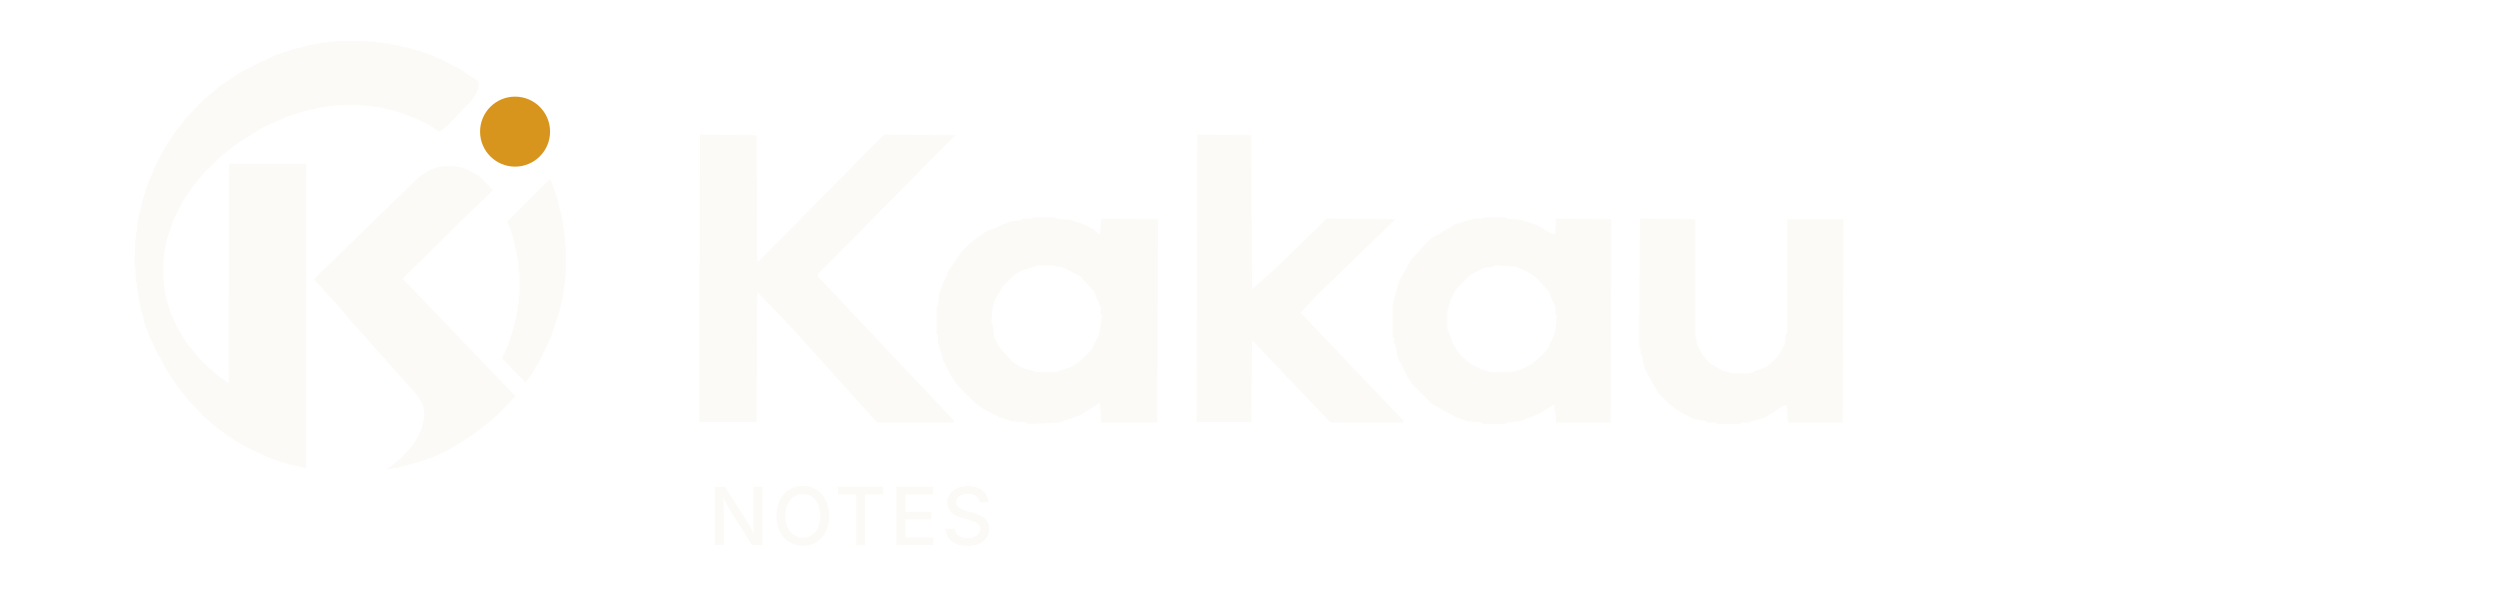
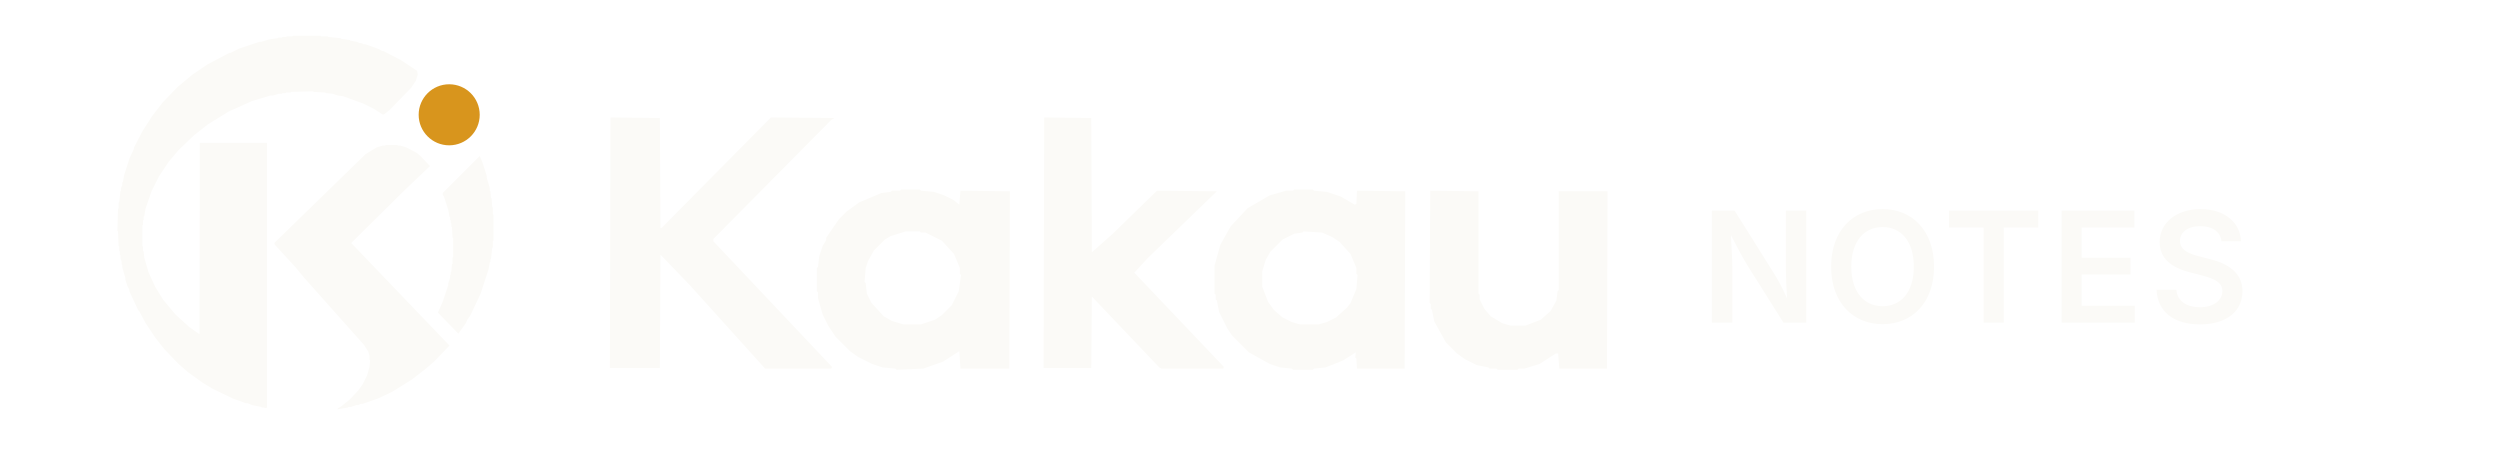
- <svg xmlns="http://www.w3.org/2000/svg" viewBox="0 0 1500 355" role="img" aria-label="Kakau logo">
+ <svg xmlns="http://www.w3.org/2000/svg" viewBox="0 0 1720 310" role="img" aria-label="Kakau logo">
  <g transform="translate(-53,-55) scale(.42)">
    <path d="M606.0,189.5 L651.0,189.5 L652.0,190.5 L663.0,190.5 L664.0,191.5 L684.0,193.5 L685.0,194.5 L699.0,196.5 L700.0,197.5 L711.0,199.5 L715.0,201.5 L718.0,201.5 L722.0,203.5 L725.0,203.5 L747.0,211.5 L752.0,214.5 L754.0,214.5 L783.0,229.5 L809.5,247.0 L810.5,253.0 L807.5,263.0 L799.5,275.0 L764.0,311.5 L755.0,318.5 L753.0,318.5 L739.0,309.5 L721.0,300.5 L688.0,288.5 L680.0,287.5 L671.0,284.5 L660.0,283.5 L659.0,282.5 L640.0,281.5 L639.0,280.5 L603.0,281.5 L602.0,282.5 L595.0,282.5 L594.0,283.5 L589.0,283.5 L588.0,284.5 L583.0,284.5 L573.0,287.5 L569.0,287.5 L539.0,296.5 L501.0,313.5 L467.0,334.5 L444.0,352.5 L418.5,377.0 L402.5,396.0 L386.5,420.0 L374.5,444.0 L364.5,473.0 L362.5,485.0 L361.5,486.0 L361.5,491.0 L360.5,492.0 L360.5,499.0 L359.5,500.0 L359.5,534.0 L360.5,535.0 L360.5,542.0 L361.5,543.0 L362.5,553.0 L369.5,577.0 L380.5,601.0 L393.5,622.0 L413.5,646.0 L436.0,666.5 L453.0,678.5 L453.5,365.0 L563.5,365.0 L563.5,799.0 L560.0,799.5 L559.0,798.5 L555.0,798.5 L554.0,797.5 L539.0,794.5 L532.0,791.5 L529.0,791.5 L507.0,783.5 L474.0,767.5 L459.0,758.5 L434.0,740.5 L418.0,726.5 L395.5,703.0 L380.5,684.0 L364.5,660.0 L354.5,641.0 L352.5,639.0 L338.5,609.0 L337.5,604.0 L335.5,601.0 L331.5,589.0 L331.5,586.0 L326.5,569.0 L326.5,565.0 L325.5,564.0 L325.5,560.0 L323.5,554.0 L323.5,549.0 L322.5,548.0 L322.5,543.0 L321.5,542.0 L321.5,535.0 L320.5,534.0 L319.5,510.0 L318.5,509.0 L319.5,473.0 L320.5,472.0 L320.5,463.0 L321.5,462.0 L323.5,444.0 L324.5,443.0 L324.5,439.0 L326.5,434.0 L326.5,430.0 L327.5,429.0 L329.5,418.0 L338.5,390.0 L345.5,375.0 L345.5,373.0 L359.5,346.0 L375.5,321.0 L392.5,299.0 L417.0,273.5 L441.0,253.5 L466.0,236.5 L502.0,217.5 L504.0,217.5 L518.0,210.5 L551.0,199.5 L554.0,199.5 L567.0,195.5 L581.0,193.5 L582.0,192.5 L588.0,192.5 L589.0,191.5 L595.0,191.5 L596.0,190.5 L605.0,190.5 L606.0,189.5 Z M758.0,368.5 L777.0,368.5 L778.0,369.5 L782.0,369.5 L792.0,372.5 L809.0,381.5 L815.0,386.5 L830.5,403.0 L789.0,442.5 L701.5,529.0 L862.5,697.0 L837.0,723.5 L823.0,735.5 L801.0,752.5 L769.0,772.5 L746.0,783.5 L720.0,792.5 L717.0,792.5 L713.0,794.5 L710.0,794.5 L701.0,797.5 L697.0,797.5 L696.0,798.5 L679.0,801.5 L680.0,799.5 L684.0,797.5 L699.0,785.5 L713.5,770.0 L720.5,760.0 L727.5,746.0 L731.5,732.0 L732.5,721.0 L731.5,720.0 L731.5,714.0 L729.5,707.0 L722.5,696.0 L624.5,586.0 L610.5,569.0 L576.5,532.0 L575.5,529.0 L725.0,383.5 L743.0,372.5 L753.0,369.5 L757.0,369.5 L758.0,368.5 Z M912.0,386.5 L916.5,397.0 L923.5,419.0 L923.5,422.0 L928.5,439.0 L928.5,443.0 L929.5,444.0 L930.5,455.0 L931.5,456.0 L932.5,470.0 L933.5,471.0 L933.5,482.0 L934.5,483.0 L934.5,525.0 L933.5,526.0 L933.5,536.0 L932.5,537.0 L930.5,555.0 L929.5,556.0 L929.5,560.0 L928.5,561.0 L926.5,572.0 L913.5,612.0 L896.5,648.0 L891.5,655.0 L889.5,660.0 L877.0,677.5 L843.5,643.0 L851.5,625.0 L860.5,598.0 L860.5,595.0 L863.5,586.0 L863.5,582.0 L864.5,581.0 L864.5,577.0 L865.5,576.0 L866.5,564.0 L867.5,563.0 L867.5,553.0 L868.5,552.0 L868.5,521.0 L867.5,520.0 L866.5,503.0 L865.5,502.0 L865.5,497.0 L864.5,496.0 L864.5,492.0 L863.5,491.0 L863.5,487.0 L862.5,486.0 L860.5,475.0 L853.5,453.0 L851.5,450.0 L851.5,447.0 L912.0,386.5 Z" fill="#FBFAF7" fill-rule="evenodd" />
    <circle cx="862" cy="319" r="50" fill="#D8951D" />
  </g>
  <g transform="translate(260,-610) scale(.80)">
    <path d="M200.0,863.5 L242.5,864.0 L243.0,958.5 L244.0,958.5 L338.0,863.5 L392.5,864.0 L390.0,865.5 L288.5,968.0 L288.5,970.0 L390.5,1078.0 L390.0,1079.5 L333.0,1079.5 L268.5,1008.0 L243.0,981.5 L242.5,1079.0 L199.5,1079.0 L200.0,863.5 Z M573.0,863.5 L613.5,864.0 L614.0,979.5 L632.0,963.5 L670.0,926.5 L721.5,927.0 L662.0,984.5 L650.5,997.0 L727.5,1078.0 L727.0,1079.5 L674.0,1079.5 L672.0,1078.5 L614.0,1017.5 L613.5,1079.0 L572.5,1079.0 L573.0,863.5 Z M450.0,925.5 L466.0,925.5 L467.0,926.5 L478.0,927.5 L487.0,930.5 L495.0,934.5 L500.0,938.5 L501.0,926.5 L543.5,927.0 L543.0,1079.5 L501.0,1079.5 L500.0,1064.5 L486.0,1073.5 L469.0,1079.5 L446.0,1080.5 L445.0,1079.5 L434.0,1078.5 L425.0,1075.5 L413.0,1069.5 L406.0,1064.5 L393.5,1052.0 L387.5,1043.0 L382.5,1033.0 L378.5,1019.0 L378.5,1014.0 L377.5,1013.0 L377.5,993.0 L378.5,992.0 L379.5,983.0 L382.5,974.0 L385.5,969.0 L385.5,967.0 L396.5,951.0 L403.0,944.5 L414.0,936.5 L433.0,928.5 L441.0,927.5 L442.0,926.5 L449.0,926.5 L450.0,925.5 Z M788.0,925.5 L804.0,925.5 L805.0,926.5 L816.0,927.5 L828.0,931.5 L840.0,938.5 L841.5,938.0 L842.0,926.5 L883.5,927.0 L883.0,1079.5 L842.0,1079.5 L841.5,1071.0 L840.5,1070.0 L841.0,1065.5 L830.0,1072.5 L815.0,1078.5 L805.0,1079.5 L804.0,1080.5 L787.0,1080.5 L786.0,1079.5 L776.0,1078.5 L767.0,1075.5 L749.0,1065.5 L734.5,1051.0 L730.5,1045.0 L723.5,1031.0 L721.5,1021.0 L720.5,1020.0 L720.5,1016.0 L719.5,1015.0 L719.5,991.0 L724.5,973.0 L733.5,957.0 L748.0,941.5 L767.0,930.5 L781.0,926.5 L787.0,926.5 L788.0,925.5 Z M905.0,926.5 L946.5,927.0 L946.5,1015.0 L947.5,1016.0 L947.5,1020.0 L951.5,1028.0 L957.0,1034.5 L967.0,1040.5 L974.0,1042.5 L987.0,1042.5 L1000.0,1037.5 L1008.5,1030.0 L1013.5,1021.0 L1014.5,1013.0 L1015.5,1012.0 L1015.5,927.0 L1057.5,927.0 L1057.0,1079.5 L1016.0,1079.5 L1015.0,1066.5 L1013.0,1066.5 L999.0,1075.5 L986.0,1079.5 L981.0,1079.5 L980.0,1080.5 L963.0,1080.5 L962.0,1079.5 L956.0,1079.5 L955.0,1078.5 L945.0,1076.5 L935.0,1071.5 L928.0,1066.5 L918.5,1057.0 L908.5,1039.0 L906.5,1029.0 L905.5,1028.0 L905.5,1024.0 L904.5,1023.0 L905.0,926.5 Z M454.0,961.5 L441.0,965.5 L436.0,968.5 L426.5,978.0 L421.5,987.0 L419.5,993.0 L418.5,1005.0 L419.5,1006.0 L420.5,1015.0 L424.5,1023.0 L435.0,1034.5 L442.0,1038.5 L452.0,1041.5 L467.0,1041.5 L479.0,1037.5 L485.0,1033.5 L493.5,1025.0 L499.5,1013.0 L501.5,999.0 L500.5,998.0 L500.5,993.0 L495.5,981.0 L485.0,969.5 L471.0,962.5 L467.0,962.5 L466.0,961.5 L454.0,961.5 Z M796.0,961.5 L795.0,962.5 L788.0,963.5 L778.0,968.5 L767.5,979.0 L763.5,986.0 L760.5,996.0 L760.5,1009.0 L765.5,1022.0 L770.5,1029.0 L778.0,1035.5 L786.0,1039.5 L793.0,1041.5 L809.0,1041.5 L816.0,1039.5 L824.0,1035.5 L833.5,1027.0 L836.5,1023.0 L841.5,1011.0 L842.5,999.0 L841.5,998.0 L841.5,993.0 L836.5,981.0 L827.0,970.5 L821.0,966.5 L812.0,962.5 L796.0,961.5 Z" fill="#FBFAF7" fill-rule="evenodd" />
  </g>
-   <text x="425" y="327" fill="#FBFAF7" font-family="Inter, Arial, sans-serif" font-size="48" font-weight="500" letter-spacing="2">NOTES</text>
+   <text x="1170" y="222" fill="#FBFAF7" font-family="Inter, Arial, sans-serif" font-size="106" font-weight="600" letter-spacing="4">NOTES</text>
</svg>
